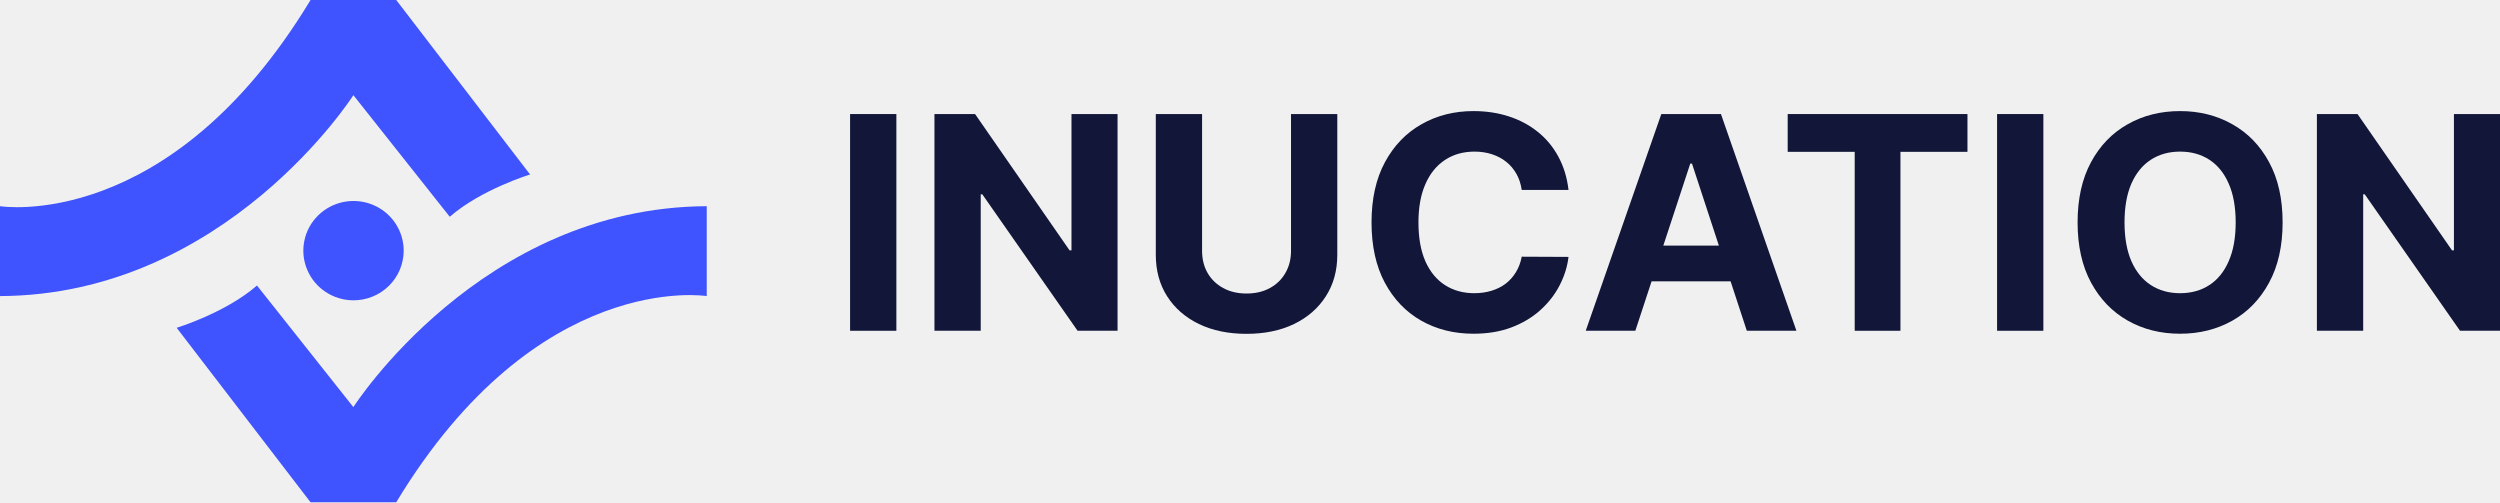
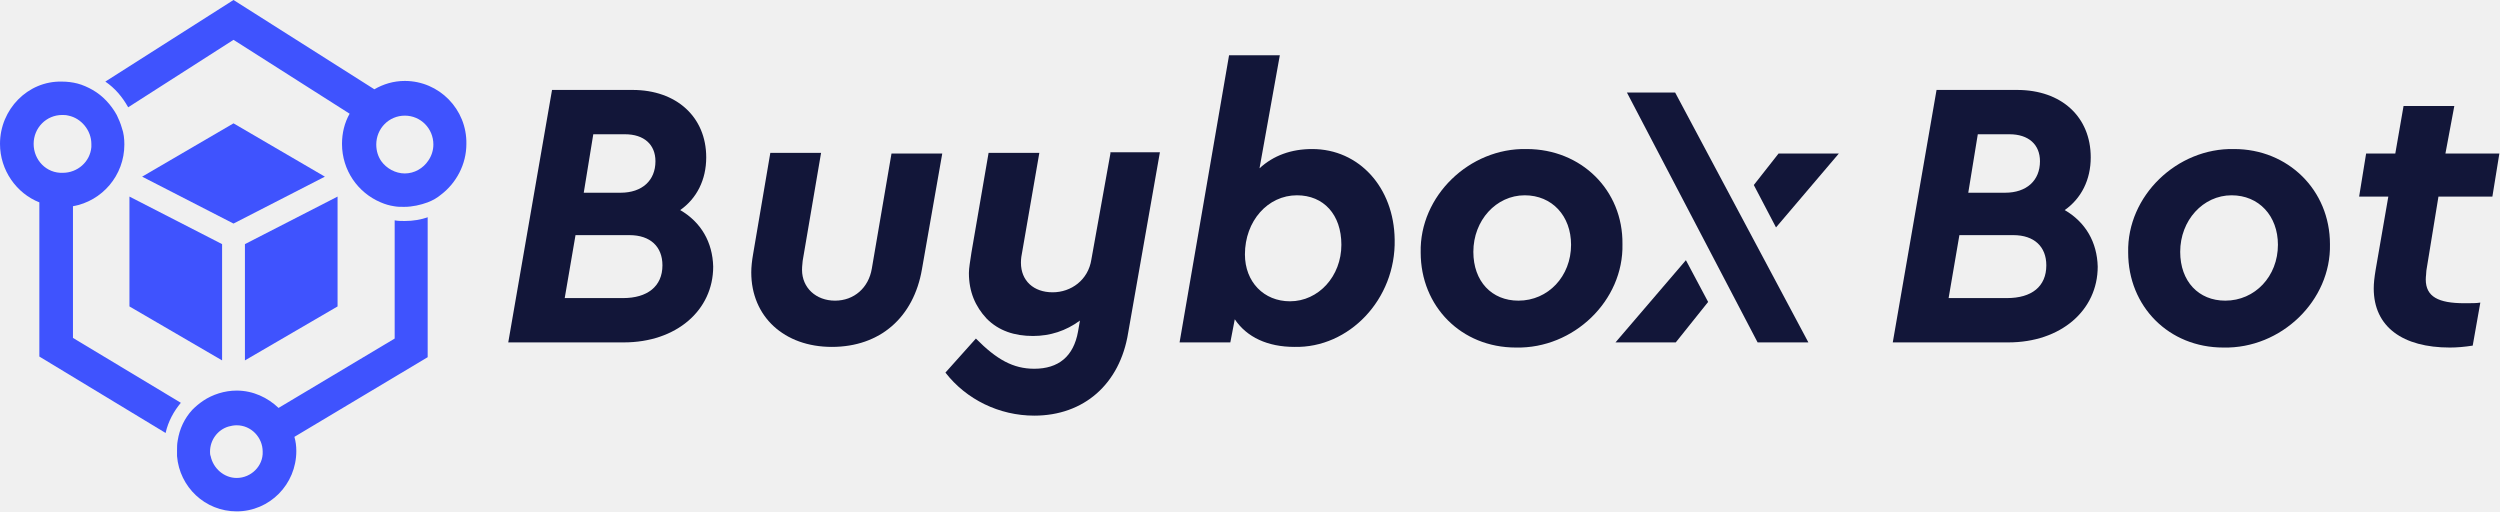
- <svg xmlns="http://www.w3.org/2000/svg" width="219" height="44" viewBox="0 0 219 44" fill="none">
-   <path fill-rule="evenodd" clip-rule="evenodd" d="M0 18.063C0 18.063 14.831 20.468 27.204 0H34.709L46.434 15.284C46.434 15.284 42.138 16.599 39.399 18.989L30.957 8.337C30.957 8.337 19.778 25.855 0 25.937V18.063ZM61.912 25.937C61.912 25.937 47.081 23.531 34.709 44H27.204L15.476 28.716C15.476 28.716 19.772 27.401 22.511 25.011L30.954 35.663C30.954 35.663 42.132 18.144 61.91 18.063V25.937H61.912Z" fill="#3F53FE" />
-   <path fill-rule="evenodd" clip-rule="evenodd" d="M30.956 26.307C30.087 26.305 29.239 26.048 28.517 25.569C27.796 25.09 27.235 24.41 26.904 23.614C26.573 22.819 26.487 21.945 26.658 21.102C26.828 20.258 27.248 19.484 27.863 18.877C28.478 18.269 29.261 17.856 30.113 17.689C30.965 17.522 31.848 17.608 32.651 17.938C33.453 18.267 34.139 18.825 34.622 19.54C35.104 20.255 35.362 21.096 35.362 21.956C35.362 22.528 35.248 23.095 35.026 23.623C34.805 24.152 34.48 24.632 34.071 25.036C33.661 25.44 33.176 25.761 32.641 25.979C32.107 26.197 31.534 26.309 30.956 26.307Z" fill="#3F53FE" />
-   <path d="M78.522 9.991V28.975H74.468V9.991H78.522Z" fill="#121639" />
-   <path d="M97.898 9.991V28.975H94.396L86.053 17.026H85.912V28.975H81.858V9.991H85.416L93.693 21.93H93.862V9.991H97.898Z" fill="#121639" />
-   <path d="M113.093 9.991H117.147V22.319C117.147 23.703 116.813 24.915 116.145 25.953C115.483 26.991 114.556 27.801 113.364 28.381C112.172 28.956 110.783 29.244 109.197 29.244C107.605 29.244 106.213 28.956 105.021 28.381C103.829 27.801 102.902 26.991 102.24 25.953C101.578 24.915 101.248 23.703 101.248 22.319V9.991H105.302V21.976C105.302 22.699 105.461 23.342 105.78 23.904C106.104 24.467 106.56 24.909 107.147 25.23C107.733 25.551 108.417 25.712 109.197 25.712C109.984 25.712 110.667 25.551 111.248 25.23C111.835 24.909 112.287 24.467 112.606 23.904C112.93 23.342 113.093 22.699 113.093 21.976V9.991Z" fill="#121639" />
-   <path d="M137.403 16.637H133.302C133.227 16.112 133.074 15.645 132.843 15.237C132.612 14.823 132.315 14.471 131.953 14.181C131.591 13.89 131.173 13.668 130.699 13.513C130.23 13.359 129.722 13.281 129.172 13.281C128.18 13.281 127.315 13.525 126.579 14.014C125.842 14.496 125.271 15.2 124.865 16.127C124.459 17.048 124.256 18.166 124.256 19.483C124.256 20.836 124.459 21.973 124.865 22.894C125.277 23.815 125.851 24.51 126.588 24.98C127.325 25.449 128.177 25.684 129.144 25.684C129.687 25.684 130.19 25.613 130.652 25.471C131.12 25.329 131.535 25.122 131.897 24.85C132.259 24.572 132.559 24.235 132.796 23.839C133.039 23.444 133.208 22.993 133.302 22.486L137.403 22.505C137.297 23.376 137.031 24.216 136.607 25.026C136.189 25.829 135.624 26.549 134.912 27.186C134.207 27.816 133.364 28.317 132.384 28.687C131.41 29.052 130.308 29.234 129.079 29.234C127.368 29.234 125.839 28.851 124.49 28.085C123.148 27.319 122.087 26.209 121.307 24.757C120.533 23.305 120.146 21.547 120.146 19.483C120.146 17.413 120.539 15.651 121.326 14.199C122.112 12.747 123.18 11.641 124.528 10.881C125.876 10.114 127.393 9.731 129.079 9.731C130.19 9.731 131.22 9.886 132.169 10.195C133.124 10.504 133.97 10.955 134.706 11.548C135.443 12.135 136.042 12.855 136.504 13.708C136.972 14.561 137.272 15.537 137.403 16.637Z" fill="#121639" />
-   <path d="M143.255 28.975H138.91L145.531 9.991H150.755L157.366 28.975H153.021L148.218 14.329H148.068L143.255 28.975ZM145.707 21.513H150.574L151.602 24.646H144.678L145.707 21.513Z" fill="#121639" />
-   <path d="M156.601 13.3V9.991H172.35V13.3H166.479V28.975H162.472V13.3H156.601Z" fill="#121639" />
-   <path d="M178.999 9.991V28.975H174.944V9.991H178.999Z" fill="#121639" />
-   <path d="M199.957 19.483C199.957 21.553 199.56 23.314 198.768 24.766C197.981 26.219 196.907 27.328 195.546 28.094C194.192 28.854 192.669 29.234 190.977 29.234C189.273 29.234 187.743 28.851 186.389 28.085C185.034 27.319 183.964 26.209 183.177 24.757C182.391 23.305 181.997 21.547 181.997 19.483C181.997 17.413 182.391 15.651 183.177 14.199C183.964 12.747 185.034 11.641 186.389 10.881C187.743 10.114 189.273 9.731 190.977 9.731C192.669 9.731 194.192 10.114 195.546 10.881C196.907 11.641 197.981 12.747 198.768 14.199C199.56 15.651 199.957 17.413 199.957 19.483ZM195.846 19.483C195.846 18.142 195.643 17.011 195.237 16.09C194.838 15.169 194.273 14.471 193.543 13.995C192.812 13.519 191.957 13.281 190.977 13.281C189.997 13.281 189.142 13.519 188.411 13.995C187.681 14.471 187.113 15.169 186.707 16.09C186.308 17.011 186.108 18.142 186.108 19.483C186.108 20.824 186.308 21.955 186.707 22.875C187.113 23.796 187.681 24.494 188.411 24.97C189.142 25.446 189.997 25.684 190.977 25.684C191.957 25.684 192.812 25.446 193.543 24.97C194.273 24.494 194.838 23.796 195.237 22.875C195.643 21.955 195.846 20.824 195.846 19.483Z" fill="#121639" />
-   <path d="M219 9.991V28.975H215.498L207.155 17.026H207.015V28.975H202.96V9.991H206.518L214.796 21.93H214.964V9.991H219Z" fill="#121639" />
+ <svg xmlns="http://www.w3.org/2000/svg" width="176" height="36" viewBox="0 0 176 36" fill="none">
+   <g clip-path="url(#clip0_1714_17944)">
+     <path d="M47.886 14.789C49.048 13.975 49.718 12.663 49.718 11.08C49.718 8.231 47.618 6.332 44.536 6.332H38.863L35.781 24.105H43.911C47.618 24.105 50.209 21.844 50.209 18.769C50.164 17.05 49.361 15.648 47.886 14.789ZM41.767 9.452H44C45.34 9.452 46.144 10.176 46.144 11.352C46.144 12.708 45.206 13.568 43.687 13.568H41.096L41.767 9.452ZM43.866 20.985H39.756L40.516 16.553H44.313C45.787 16.553 46.636 17.367 46.636 18.678C46.636 20.171 45.563 20.985 43.866 20.985Z" fill="#121639" />
+     <path d="M62.761 10.809L61.377 18.904C61.153 20.261 60.126 21.166 58.786 21.166C57.446 21.166 56.463 20.261 56.463 18.995C56.463 18.678 56.508 18.497 56.508 18.362L57.803 10.764H54.23L53.023 17.864C52.934 18.362 52.889 18.814 52.889 19.176C52.889 22.296 55.212 24.422 58.562 24.422C61.957 24.422 64.325 22.342 64.906 18.95L66.335 10.809H62.761Z" fill="#121639" />
+     <path d="M78.173 10.809L76.832 18.271C76.609 19.718 75.403 20.578 74.108 20.578C72.767 20.578 71.874 19.764 71.874 18.497C71.874 18.181 71.919 17.955 71.963 17.729L73.169 10.764H69.596L68.39 17.774C68.3 18.407 68.211 18.859 68.211 19.221C68.211 20.533 68.658 21.573 69.462 22.432C70.311 23.291 71.427 23.653 72.723 23.653C73.929 23.653 75.046 23.291 76.028 22.568L75.894 23.337C75.582 25.1 74.51 25.96 72.812 25.96C71.338 25.96 70.177 25.326 68.703 23.834L66.558 26.231C68.032 28.131 70.355 29.261 72.812 29.261C76.296 29.261 78.843 27.045 79.423 23.427L81.657 10.719H78.173V10.809Z" fill="#121639" />
+     <path d="M92.378 10.492C90.904 10.492 89.653 10.945 88.67 11.849L90.1 3.889H86.526L83.042 24.105H86.615L86.928 22.477C87.777 23.744 89.251 24.422 91.127 24.422C94.969 24.512 98.274 21.075 98.185 16.869C98.14 13.206 95.683 10.492 92.378 10.492ZM90.814 21.211C88.983 21.211 87.643 19.854 87.643 17.91C87.643 15.558 89.251 13.749 91.306 13.749C93.182 13.749 94.433 15.105 94.433 17.231C94.433 19.447 92.825 21.211 90.814 21.211Z" fill="#121639" />
+     <path d="M107.476 10.492C103.456 10.402 99.927 13.794 100.016 17.774C100.016 21.573 102.875 24.467 106.717 24.467C110.782 24.558 114.311 21.166 114.221 17.186C114.266 13.387 111.318 10.492 107.476 10.492ZM106.896 21.166C105.019 21.166 103.724 19.809 103.724 17.729C103.724 15.513 105.332 13.749 107.342 13.749C109.263 13.749 110.603 15.196 110.603 17.231C110.603 19.447 108.995 21.166 106.896 21.166Z" fill="#121639" />
+     <path d="M117.929 6.512H114.534L123.736 24.105H127.31L117.929 6.512ZM113.73 24.105H117.974L120.252 21.256L118.688 18.317L113.73 24.105ZM125.21 10.809L123.468 13.025L125.031 16.01L129.454 10.809H125.21Z" fill="#121639" />
+     <path d="M145.356 14.789C146.518 13.975 147.188 12.663 147.188 11.08C147.188 8.231 145.133 6.332 142.006 6.332H136.333L133.251 24.105H141.381C145.088 24.105 147.679 21.844 147.679 18.769C147.634 17.05 146.83 15.648 145.356 14.789ZM139.237 9.452H141.47C142.81 9.452 143.614 10.176 143.614 11.352C143.614 12.708 142.676 13.568 141.157 13.568H138.566L139.237 9.452ZM141.291 20.985H137.182L137.941 16.553H141.738C143.212 16.553 144.061 17.367 144.061 18.678C144.061 20.171 143.033 20.985 141.291 20.985Z" fill="#121639" />
+     <path d="M157.283 10.492C153.263 10.402 149.734 13.794 149.823 17.774C149.823 21.573 152.682 24.467 156.524 24.467C160.589 24.558 164.118 21.166 164.029 17.186C164.029 13.387 161.08 10.492 157.283 10.492ZM156.658 21.166C154.782 21.166 153.486 19.809 153.486 17.729C153.486 15.513 155.095 13.749 157.105 13.749C159.025 13.749 160.366 15.196 160.366 17.231C160.366 19.447 158.757 21.166 156.658 21.166Z" fill="#121639" />
+     <path d="M171.667 13.839H175.464L175.955 10.809H172.158L172.784 7.462H169.21L168.629 10.809H166.575L166.083 13.839H168.138L167.245 18.995C167.155 19.538 167.111 19.945 167.111 20.306C167.111 23.02 169.165 24.467 172.471 24.467C172.962 24.467 173.498 24.422 174.079 24.331L174.615 21.301C174.392 21.347 173.99 21.347 173.498 21.347C171.667 21.347 170.774 20.894 170.774 19.673C170.774 19.447 170.818 19.221 170.818 19.04L171.667 13.839Z" fill="#121639" />
+     <path d="M22.871 12.437L16.439 15.739L10.006 12.437L16.439 8.683L22.871 12.437Z" fill="#3F53FE" />
+     <path d="M15.635 17.186V25.372L9.113 21.573V13.839L15.635 17.186Z" fill="#3F53FE" />
+     <path d="M23.765 13.839V21.573L17.243 25.372V17.186L23.765 13.839Z" fill="#3F53FE" />
+     <path d="M5.137 23.789V14.518C7.192 14.156 8.755 12.347 8.755 10.176C8.755 9.769 8.711 9.362 8.577 9C8.487 8.683 8.353 8.367 8.219 8.095C7.817 7.372 7.237 6.739 6.522 6.332C6.209 6.151 5.807 5.97 5.45 5.879C5.092 5.789 4.735 5.744 4.333 5.744C1.965 5.698 0 7.688 0 10.131C0 11.985 1.161 13.613 2.77 14.246V25.101L11.659 30.482C11.838 29.668 12.24 28.945 12.731 28.357L5.137 23.789ZM2.368 10.131C2.368 9 3.261 8.095 4.378 8.095C4.512 8.095 4.646 8.095 4.824 8.141C5.718 8.322 6.432 9.181 6.432 10.131C6.432 10.221 6.432 10.266 6.432 10.357C6.343 11.397 5.45 12.166 4.422 12.166C3.261 12.211 2.368 11.261 2.368 10.131Z" fill="#3F53FE" />
+     <path d="M28.5 5.698C27.695 5.698 26.981 5.925 26.355 6.286L16.439 0L7.415 5.744C8.085 6.196 8.621 6.829 9.023 7.553L16.439 2.804L24.613 8.005C24.256 8.638 24.077 9.362 24.077 10.131C24.077 11.985 25.194 13.568 26.802 14.246C27.115 14.382 27.427 14.472 27.74 14.518C27.963 14.563 28.187 14.563 28.455 14.563C29.036 14.563 29.616 14.427 30.108 14.246C30.465 14.111 30.778 13.93 31.046 13.704C32.118 12.889 32.833 11.578 32.833 10.131C32.877 7.688 30.912 5.698 28.5 5.698ZM28.5 12.211C27.829 12.211 27.204 11.849 26.847 11.352C26.623 11.035 26.489 10.628 26.489 10.176C26.489 9.045 27.383 8.141 28.5 8.141C29.616 8.141 30.51 9.045 30.51 10.176C30.51 10.583 30.376 10.99 30.152 11.306C29.795 11.849 29.17 12.211 28.5 12.211Z" fill="#3F53FE" />
+     <path d="M30.152 15.286C29.616 15.467 29.08 15.558 28.499 15.558C28.276 15.558 28.008 15.558 27.785 15.512V23.834L19.61 28.718C18.851 27.995 17.823 27.497 16.662 27.497C15.813 27.497 14.964 27.769 14.294 28.221C14.026 28.402 13.758 28.628 13.535 28.854C12.999 29.442 12.642 30.166 12.508 31.025C12.463 31.251 12.463 31.523 12.463 31.749C12.463 31.884 12.463 31.975 12.463 32.111C12.642 34.281 14.428 36 16.662 36C18.985 36 20.861 34.1 20.861 31.749C20.861 31.387 20.816 31.07 20.727 30.754L30.108 25.146V15.286H30.152ZM16.662 33.648C15.768 33.648 15.009 32.97 14.83 32.111C14.786 32.02 14.786 31.884 14.786 31.794C14.786 30.98 15.322 30.256 16.081 30.03C16.26 29.985 16.439 29.94 16.662 29.94C17.689 29.94 18.493 30.799 18.493 31.794C18.538 32.789 17.689 33.648 16.662 33.648Z" fill="#3F53FE" />
+   </g>
+   <defs>
+     <clipPath id="clip0_1714_17944">
+       <rect width="176" height="36" fill="white" />
+     </clipPath>
+   </defs>
</svg>
